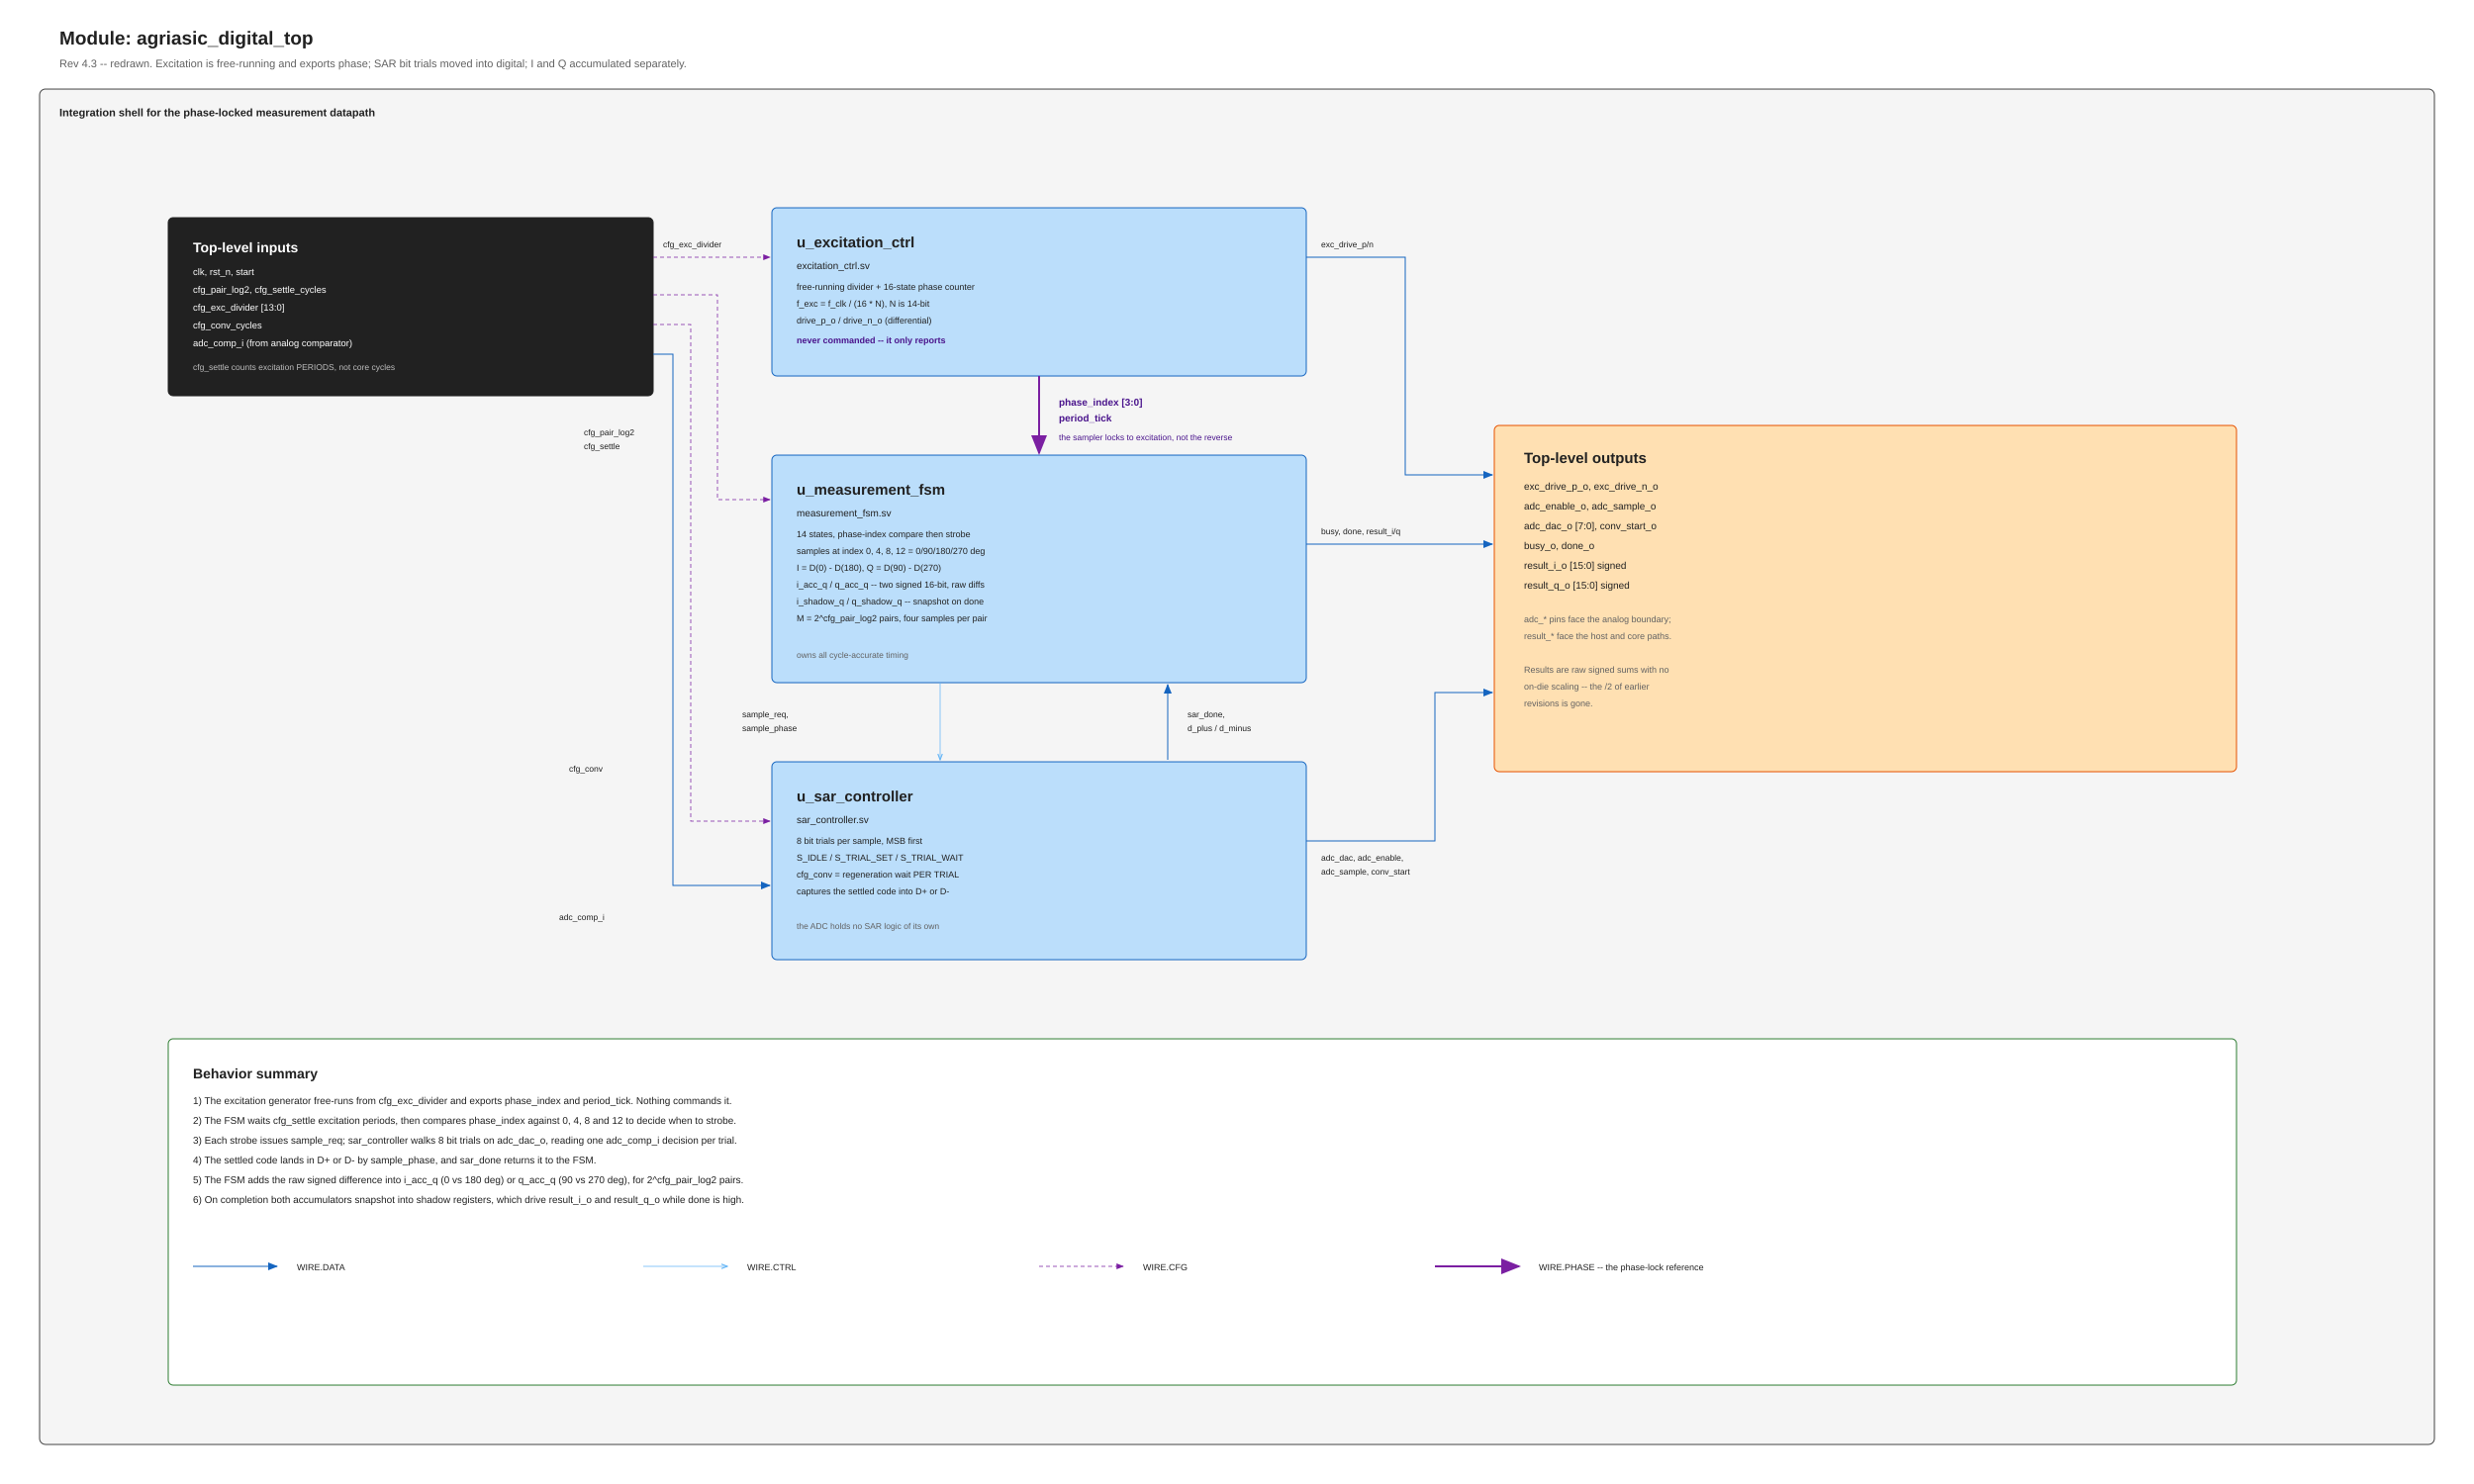
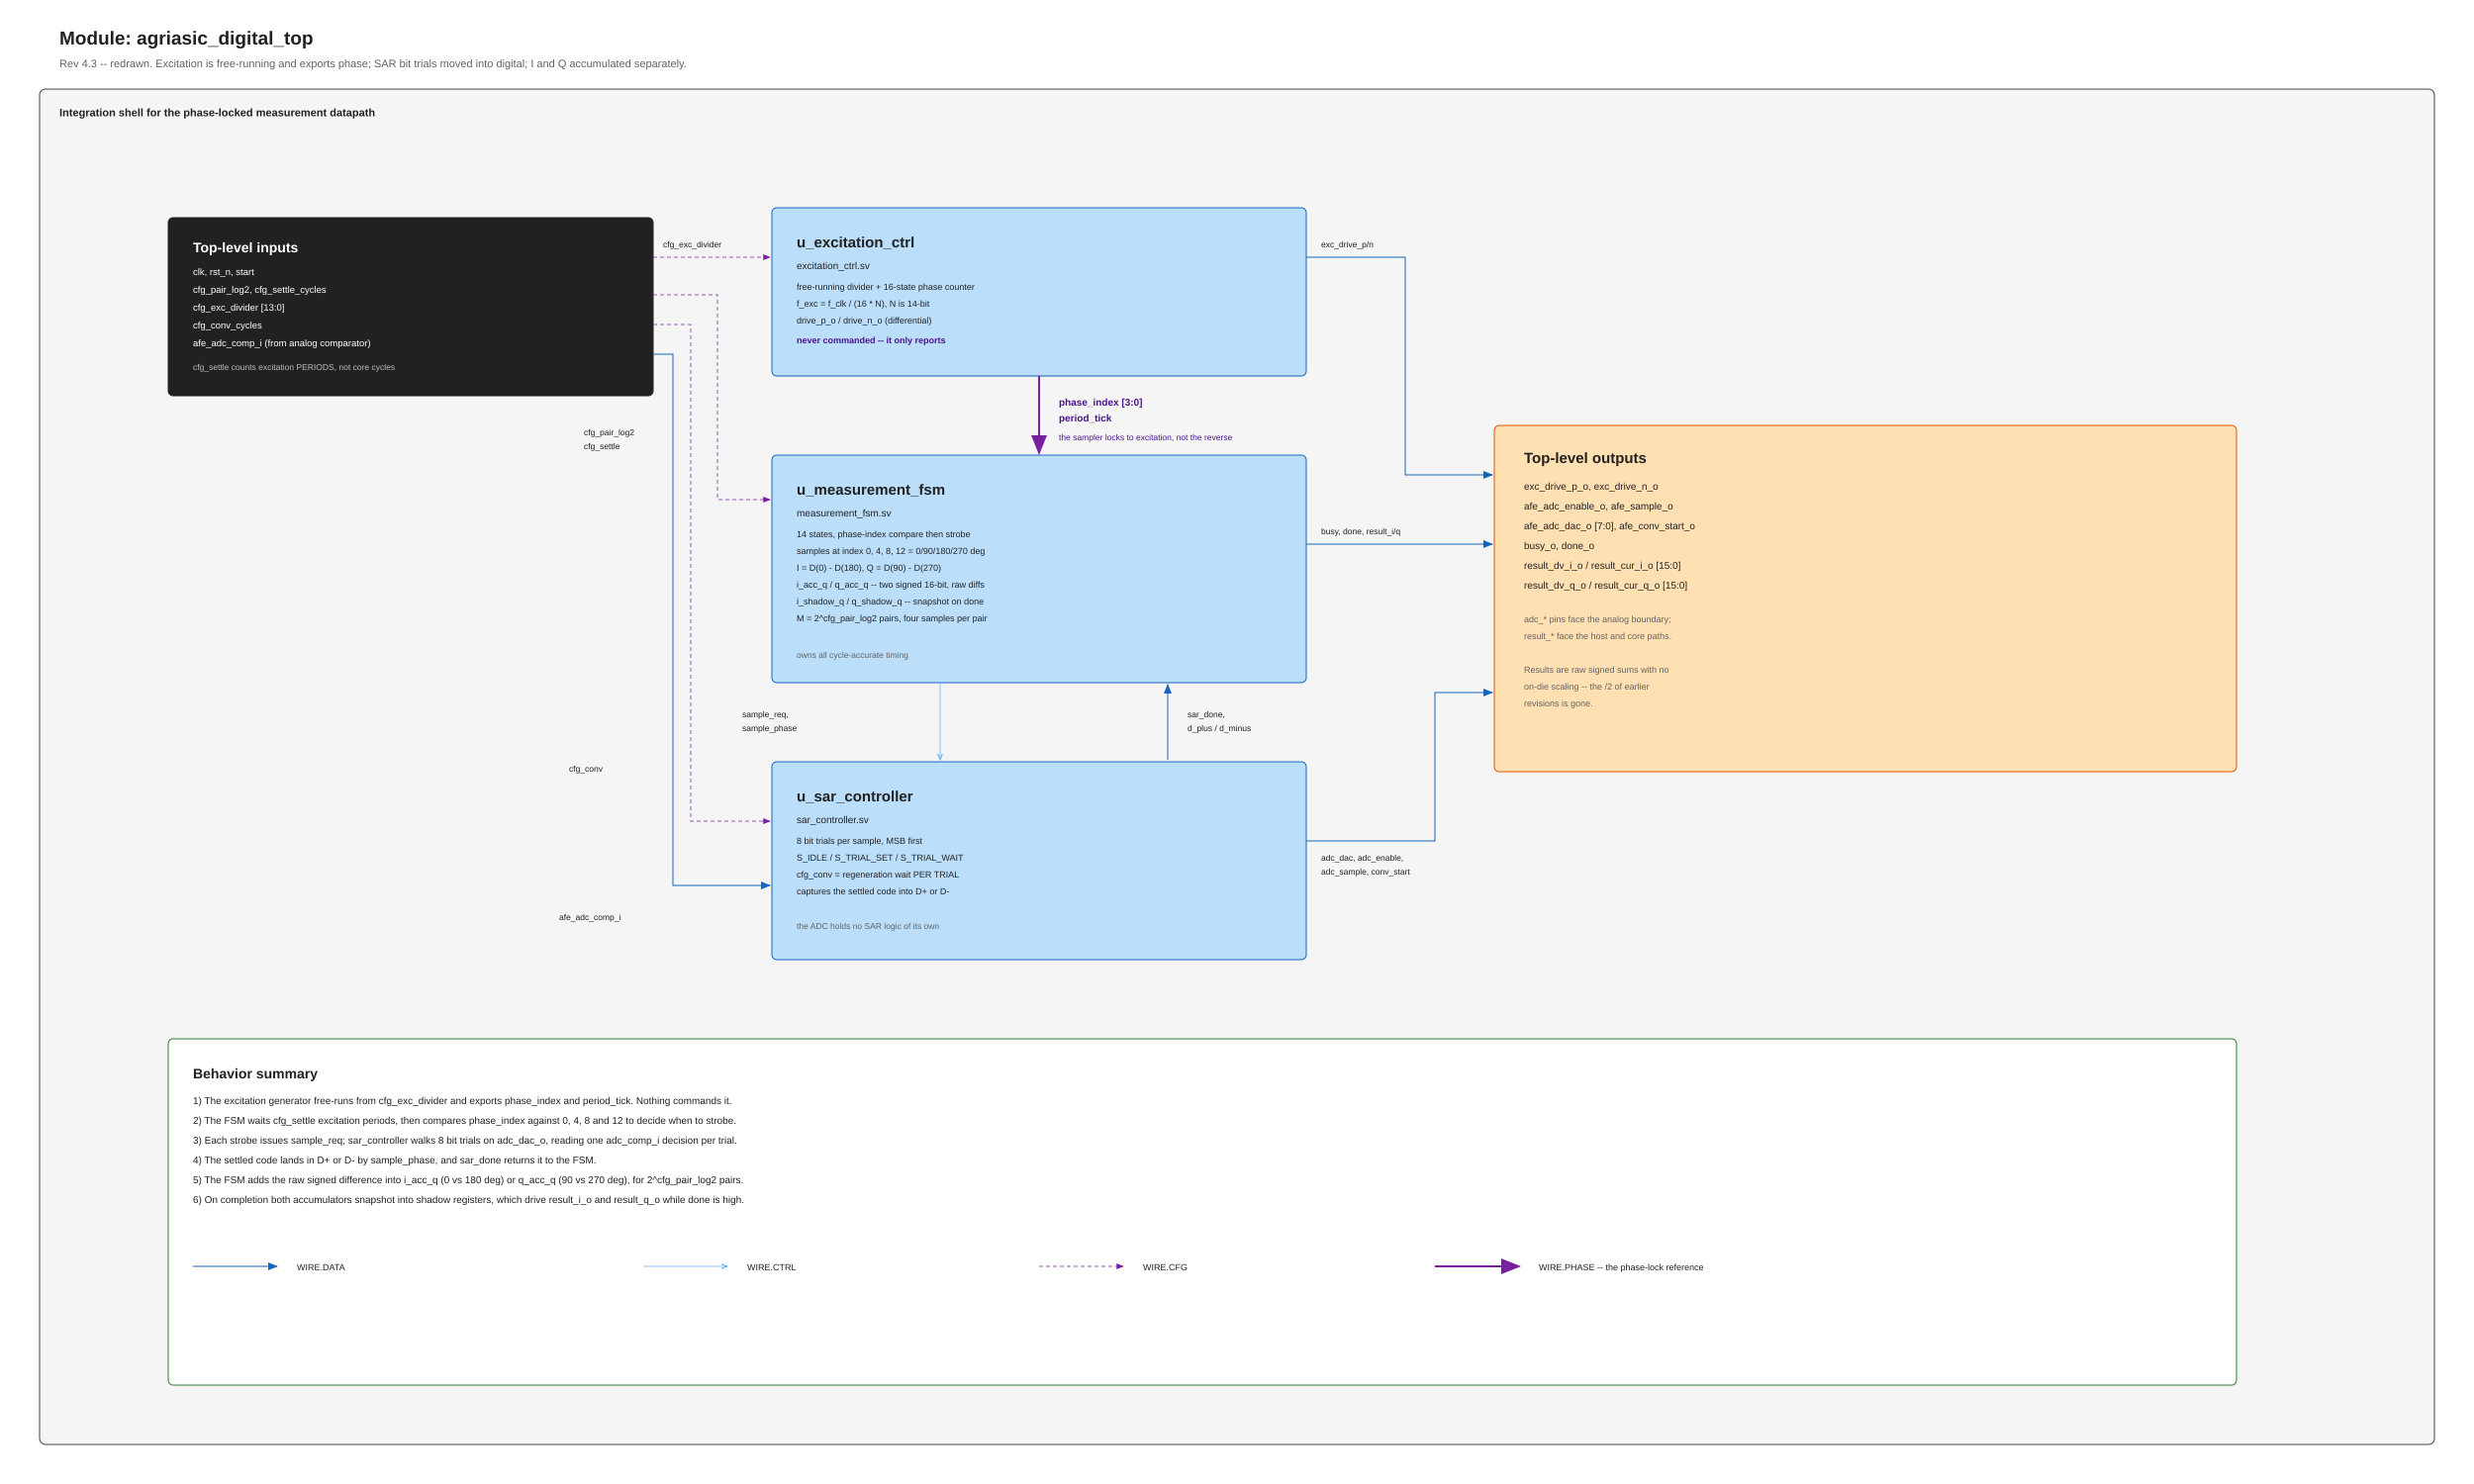
<svg xmlns="http://www.w3.org/2000/svg" width="5000" height="3000" viewBox="0 0 5000 3000" role="img" aria-labelledby="t d">
  <defs>
    <marker id="a1" markerWidth="10" markerHeight="8" refX="9" refY="4" orient="auto">
      <path d="M0,0 L10,4 L0,8 z" fill="#1565C0" />
    </marker>
    <marker id="a2" markerWidth="10" markerHeight="8" refX="9" refY="4" orient="auto">
      <path d="M1,1 L9,4 L1,7" fill="none" stroke="#64B5F6" stroke-width="1.5" />
    </marker>
    <marker id="a3" markerWidth="10" markerHeight="8" refX="9" refY="4" orient="auto">
      <path d="M0,0 L10,4 L0,8 z" fill="#7B1FA2" />
    </marker>
  </defs>
  <rect width="5000" height="3000" fill="#fff" />
  <text x="120" y="90" font-family="Arial" font-size="38" font-weight="700" fill="#212121">Module: agriasic_digital_top</text>
  <text x="120" y="136" font-family="Arial" font-size="22" fill="#616161">Rev 4.3 -- redrawn. Excitation is free-running and exports phase; SAR bit trials moved into digital; I and Q accumulated separately.</text>
  <rect x="80" y="180" width="4840" height="2740" rx="12" fill="#F5F5F5" stroke="#444" stroke-width="2" />
  <text x="120" y="235" font-family="Arial" font-size="22" font-weight="700" fill="#212121">Integration shell for the phase-locked measurement datapath</text>
  <rect x="340" y="440" width="980" height="360" rx="10" fill="#212121" stroke="#212121" stroke-width="2" />
  <text x="390" y="510" font-family="Arial" font-size="28" font-weight="700" fill="#fff">Top-level inputs</text>
  <text x="390" y="556" font-family="Arial" font-size="19" fill="#fff">clk, rst_n, start</text>
  <text x="390" y="592" font-family="Arial" font-size="19" fill="#fff">cfg_pair_log2, cfg_settle_cycles</text>
  <text x="390" y="628" font-family="Arial" font-size="19" fill="#fff">cfg_exc_divider [13:0]</text>
  <text x="390" y="664" font-family="Arial" font-size="19" fill="#fff">cfg_conv_cycles</text>
-   <text x="390" y="700" font-family="Arial" font-size="19" fill="#fff">adc_comp_i   (from analog comparator)</text>
+   <text x="390" y="700" font-family="Arial" font-size="19" fill="#fff">afe_adc_comp_i   (from analog comparator)</text>
  <text x="390" y="748" font-family="Arial" font-size="17" fill="#BDBDBD">cfg_settle counts excitation PERIODS, not core cycles</text>
  <rect x="1560" y="420" width="1080" height="340" rx="10" fill="#BBDEFB" stroke="#1565C0" stroke-width="2" />
  <text x="1610" y="500" font-family="Arial" font-size="30" font-weight="700" fill="#212121">u_excitation_ctrl</text>
  <text x="1610" y="544" font-family="Arial" font-size="20" fill="#212121">excitation_ctrl.sv</text>
  <text x="1610" y="586" font-family="Arial" font-size="18" fill="#212121">free-running divider + 16-state phase counter</text>
  <text x="1610" y="620" font-family="Arial" font-size="18" fill="#212121">f_exc = f_clk / (16 * N),  N is 14-bit</text>
  <text x="1610" y="654" font-family="Arial" font-size="18" fill="#212121">drive_p_o / drive_n_o  (differential)</text>
  <text x="1610" y="694" font-family="Arial" font-size="18" font-weight="700" fill="#4A148C">never commanded -- it only reports</text>
  <rect x="1560" y="920" width="1080" height="460" rx="10" fill="#BBDEFB" stroke="#1565C0" stroke-width="2" />
  <text x="1610" y="1000" font-family="Arial" font-size="30" font-weight="700" fill="#212121">u_measurement_fsm</text>
  <text x="1610" y="1044" font-family="Arial" font-size="20" fill="#212121">measurement_fsm.sv</text>
  <text x="1610" y="1086" font-family="Arial" font-size="18" fill="#212121">14 states, phase-index compare then strobe</text>
  <text x="1610" y="1120" font-family="Arial" font-size="18" fill="#212121">samples at index 0, 4, 8, 12 = 0/90/180/270 deg</text>
  <text x="1610" y="1154" font-family="Arial" font-size="18" fill="#212121">I = D(0) - D(180),   Q = D(90) - D(270)</text>
  <text x="1610" y="1188" font-family="Arial" font-size="18" fill="#212121">i_acc_q / q_acc_q -- two signed 16-bit, raw diffs</text>
  <text x="1610" y="1222" font-family="Arial" font-size="18" fill="#212121">i_shadow_q / q_shadow_q -- snapshot on done</text>
  <text x="1610" y="1256" font-family="Arial" font-size="18" fill="#212121">M = 2^cfg_pair_log2 pairs, four samples per pair</text>
  <text x="1610" y="1330" font-family="Arial" font-size="17" fill="#616161">owns all cycle-accurate timing</text>
  <rect x="1560" y="1540" width="1080" height="400" rx="10" fill="#BBDEFB" stroke="#1565C0" stroke-width="2" />
  <text x="1610" y="1620" font-family="Arial" font-size="30" font-weight="700" fill="#212121">u_sar_controller</text>
  <text x="1610" y="1664" font-family="Arial" font-size="20" fill="#212121">sar_controller.sv</text>
  <text x="1610" y="1706" font-family="Arial" font-size="18" fill="#212121">8 bit trials per sample, MSB first</text>
  <text x="1610" y="1740" font-family="Arial" font-size="18" fill="#212121">S_IDLE / S_TRIAL_SET / S_TRIAL_WAIT</text>
  <text x="1610" y="1774" font-family="Arial" font-size="18" fill="#212121">cfg_conv = regeneration wait PER TRIAL</text>
  <text x="1610" y="1808" font-family="Arial" font-size="18" fill="#212121">captures the settled code into D+ or D-</text>
  <text x="1610" y="1878" font-family="Arial" font-size="17" fill="#616161">the ADC holds no SAR logic of its own</text>
  <rect x="3020" y="860" width="1500" height="700" rx="10" fill="#FFE0B2" stroke="#E65100" stroke-width="2" />
  <text x="3080" y="936" font-family="Arial" font-size="30" font-weight="700" fill="#212121">Top-level outputs</text>
  <text x="3080" y="990" font-family="Arial" font-size="20" fill="#212121">exc_drive_p_o, exc_drive_n_o</text>
-   <text x="3080" y="1030" font-family="Arial" font-size="20" fill="#212121">adc_enable_o, adc_sample_o</text>
-   <text x="3080" y="1070" font-family="Arial" font-size="20" fill="#212121">adc_dac_o [7:0], conv_start_o</text>
+   <text x="3080" y="1030" font-family="Arial" font-size="20" fill="#212121">afe_adc_enable_o, afe_sample_o</text>
+   <text x="3080" y="1070" font-family="Arial" font-size="20" fill="#212121">afe_adc_dac_o [7:0], afe_conv_start_o</text>
  <text x="3080" y="1110" font-family="Arial" font-size="20" fill="#212121">busy_o, done_o</text>
-   <text x="3080" y="1150" font-family="Arial" font-size="20" fill="#212121">result_i_o [15:0] signed</text>
-   <text x="3080" y="1190" font-family="Arial" font-size="20" fill="#212121">result_q_o [15:0] signed</text>
+   <text x="3080" y="1150" font-family="Arial" font-size="20" fill="#212121">result_dv_i_o / result_cur_i_o [15:0]</text>
+   <text x="3080" y="1190" font-family="Arial" font-size="20" fill="#212121">result_dv_q_o / result_cur_q_o [15:0]</text>
  <text x="3080" y="1258" font-family="Arial" font-size="18" fill="#616161">adc_* pins face the analog boundary;</text>
  <text x="3080" y="1292" font-family="Arial" font-size="18" fill="#616161">result_* face the host and core paths.</text>
  <text x="3080" y="1360" font-family="Arial" font-size="18" fill="#616161">Results are raw signed sums with no</text>
  <text x="3080" y="1394" font-family="Arial" font-size="18" fill="#616161">on-die scaling -- the /2 of earlier</text>
  <text x="3080" y="1428" font-family="Arial" font-size="18" fill="#616161">revisions is gone.</text>
  <path d="M1320,520 L1556,520" stroke="#7B1FA2" stroke-width="1.5" stroke-dasharray="8 6" fill="none" marker-end="url(#a3)" />
  <text x="1340" y="500" font-family="Arial" font-size="17" fill="#212121">cfg_exc_divider</text>
  <path d="M1320,596 L1450,596 L1450,1010 L1556,1010" stroke="#7B1FA2" stroke-width="1.5" stroke-dasharray="8 6" fill="none" marker-end="url(#a3)" />
  <text x="1180" y="880" font-family="Arial" font-size="17" fill="#212121">cfg_pair_log2</text>
  <text x="1180" y="908" font-family="Arial" font-size="17" fill="#212121">cfg_settle</text>
  <path d="M1320,656 L1396,656 L1396,1660 L1556,1660" stroke="#7B1FA2" stroke-width="1.5" stroke-dasharray="8 6" fill="none" marker-end="url(#a3)" />
  <text x="1150" y="1560" font-family="Arial" font-size="17" fill="#212121">cfg_conv</text>
  <path d="M1320,716 L1360,716 L1360,1790 L1556,1790" stroke="#1565C0" stroke-width="2" fill="none" marker-end="url(#a1)" />
-   <text x="1130" y="1860" font-family="Arial" font-size="17" fill="#212121">adc_comp_i</text>
+   <text x="1130" y="1860" font-family="Arial" font-size="17" fill="#212121">afe_adc_comp_i</text>
  <path d="M2100,760 L2100,916" stroke="#7B1FA2" stroke-width="4" fill="none" marker-end="url(#a3)" />
  <text x="2140" y="820" font-family="Arial" font-size="20" font-weight="700" fill="#4A148C">phase_index [3:0]</text>
  <text x="2140" y="852" font-family="Arial" font-size="20" font-weight="700" fill="#4A148C">period_tick</text>
  <text x="2140" y="890" font-family="Arial" font-size="17" fill="#4A148C">the sampler locks to excitation, not the reverse</text>
  <path d="M1900,1380 L1900,1536" stroke="#64B5F6" stroke-width="1.5" fill="none" marker-end="url(#a2)" />
  <text x="1500" y="1450" font-family="Arial" font-size="17" fill="#212121">sample_req,</text>
  <text x="1500" y="1478" font-family="Arial" font-size="17" fill="#212121">sample_phase</text>
  <path d="M2360,1536 L2360,1384" stroke="#1565C0" stroke-width="2" fill="none" marker-end="url(#a1)" />
  <text x="2400" y="1450" font-family="Arial" font-size="17" fill="#212121">sar_done,</text>
  <text x="2400" y="1478" font-family="Arial" font-size="17" fill="#212121">d_plus / d_minus</text>
  <path d="M2640,520 L2840,520 L2840,960 L3016,960" stroke="#1565C0" stroke-width="2" fill="none" marker-end="url(#a1)" />
  <text x="2670" y="500" font-family="Arial" font-size="17" fill="#212121">exc_drive_p/n</text>
  <path d="M2640,1100 L3016,1100" stroke="#1565C0" stroke-width="2" fill="none" marker-end="url(#a1)" />
  <text x="2670" y="1080" font-family="Arial" font-size="17" fill="#212121">busy, done, result_i/q</text>
  <path d="M2640,1700 L2900,1700 L2900,1400 L3016,1400" stroke="#1565C0" stroke-width="2" fill="none" marker-end="url(#a1)" />
  <text x="2670" y="1740" font-family="Arial" font-size="17" fill="#212121">adc_dac, adc_enable,</text>
  <text x="2670" y="1768" font-family="Arial" font-size="17" fill="#212121">adc_sample, conv_start</text>
  <rect x="340" y="2100" width="4180" height="700" rx="10" fill="#fff" stroke="#2E7D32" stroke-width="2" />
  <text x="390" y="2180" font-family="Arial" font-size="28" font-weight="700" fill="#212121">Behavior summary</text>
  <text x="390" y="2232" font-family="Arial" font-size="20" fill="#212121">1) The excitation generator free-runs from cfg_exc_divider and exports phase_index and period_tick. Nothing commands it.</text>
  <text x="390" y="2272" font-family="Arial" font-size="20" fill="#212121">2) The FSM waits cfg_settle excitation periods, then compares phase_index against 0, 4, 8 and 12 to decide when to strobe.</text>
  <text x="390" y="2312" font-family="Arial" font-size="20" fill="#212121">3) Each strobe issues sample_req; sar_controller walks 8 bit trials on adc_dac_o, reading one adc_comp_i decision per trial.</text>
  <text x="390" y="2352" font-family="Arial" font-size="20" fill="#212121">4) The settled code lands in D+ or D- by sample_phase, and sar_done returns it to the FSM.</text>
  <text x="390" y="2392" font-family="Arial" font-size="20" fill="#212121">5) The FSM adds the raw signed difference into i_acc_q (0 vs 180 deg) or q_acc_q (90 vs 270 deg), for 2^cfg_pair_log2 pairs.</text>
  <text x="390" y="2432" font-family="Arial" font-size="20" fill="#212121">6) On completion both accumulators snapshot into shadow registers, which drive result_i_o and result_q_o while done is high.</text>
  <line x1="390" y1="2560" x2="560" y2="2560" stroke="#1565C0" stroke-width="2" marker-end="url(#a1)" />
  <text x="600" y="2568" font-family="Arial" font-size="18" fill="#212121">WIRE.DATA</text>
  <line x1="1300" y1="2560" x2="1470" y2="2560" stroke="#64B5F6" stroke-width="1.5" marker-end="url(#a2)" />
  <text x="1510" y="2568" font-family="Arial" font-size="18" fill="#212121">WIRE.CTRL</text>
  <line x1="2100" y1="2560" x2="2270" y2="2560" stroke="#7B1FA2" stroke-width="1.5" stroke-dasharray="8 6" marker-end="url(#a3)" />
  <text x="2310" y="2568" font-family="Arial" font-size="18" fill="#212121">WIRE.CFG</text>
  <line x1="2900" y1="2560" x2="3070" y2="2560" stroke="#7B1FA2" stroke-width="4" marker-end="url(#a3)" />
  <text x="3110" y="2568" font-family="Arial" font-size="18" fill="#212121">WIRE.PHASE -- the phase-lock reference</text>
</svg>
